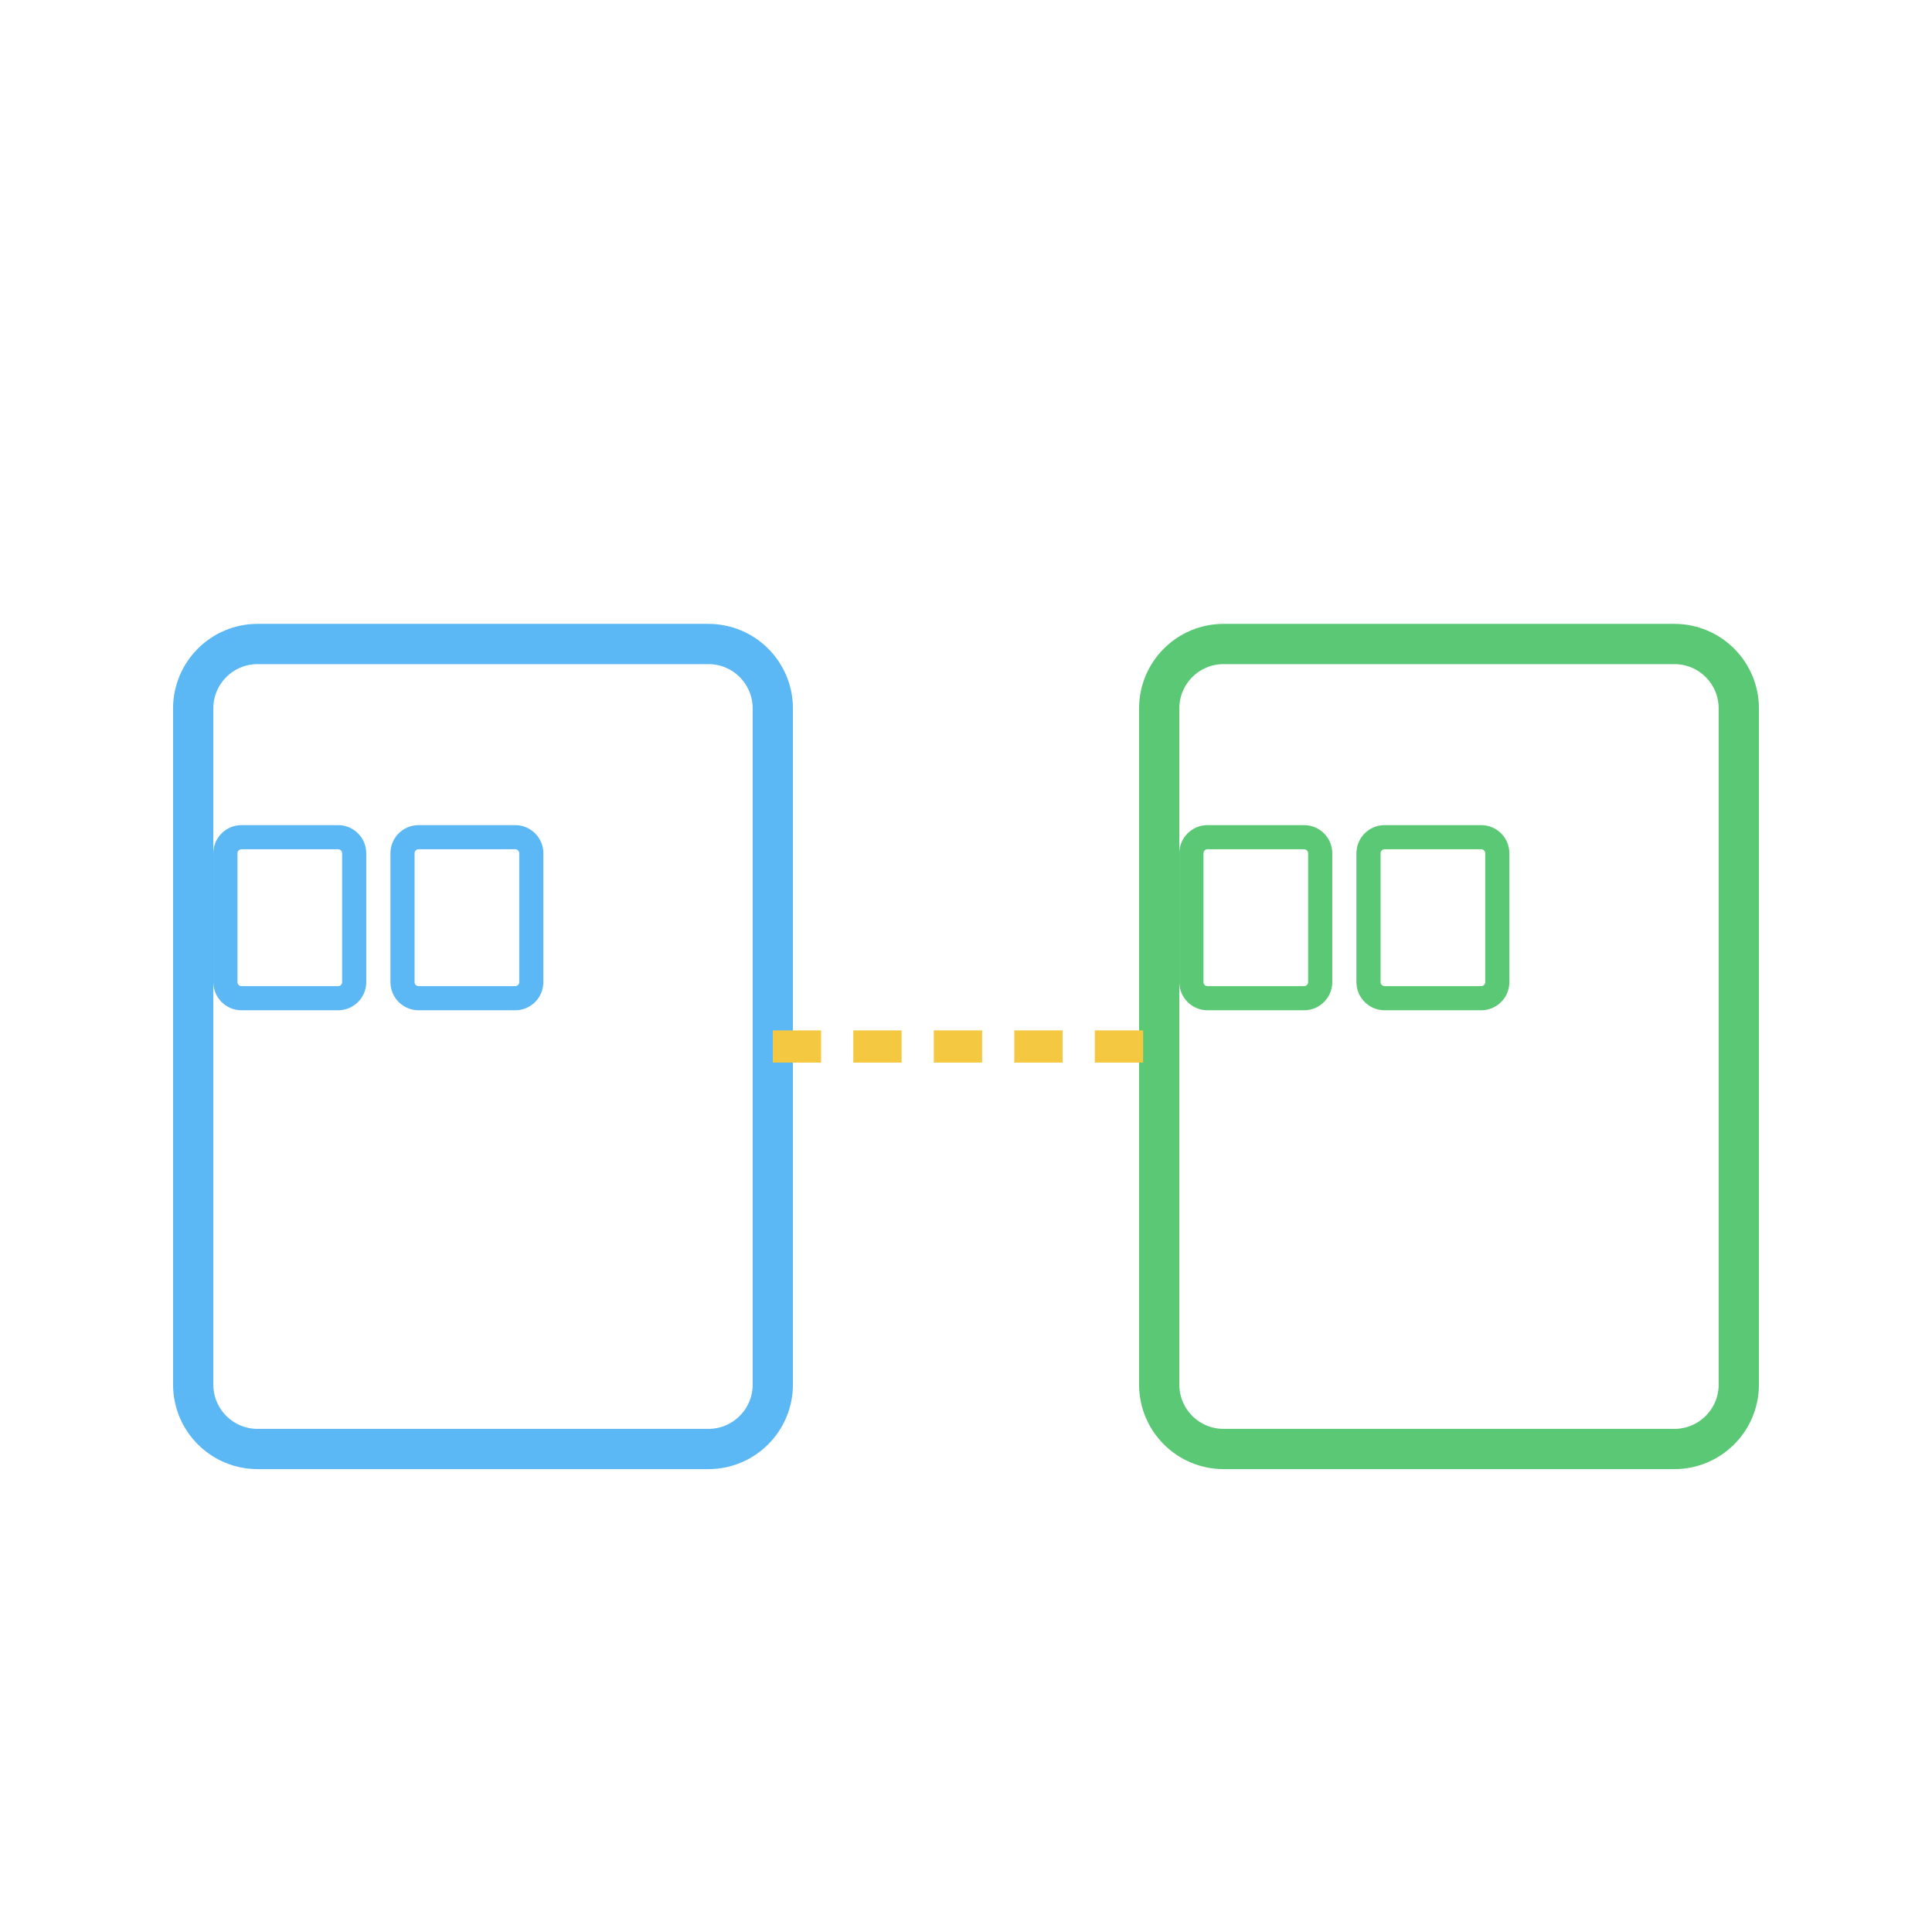
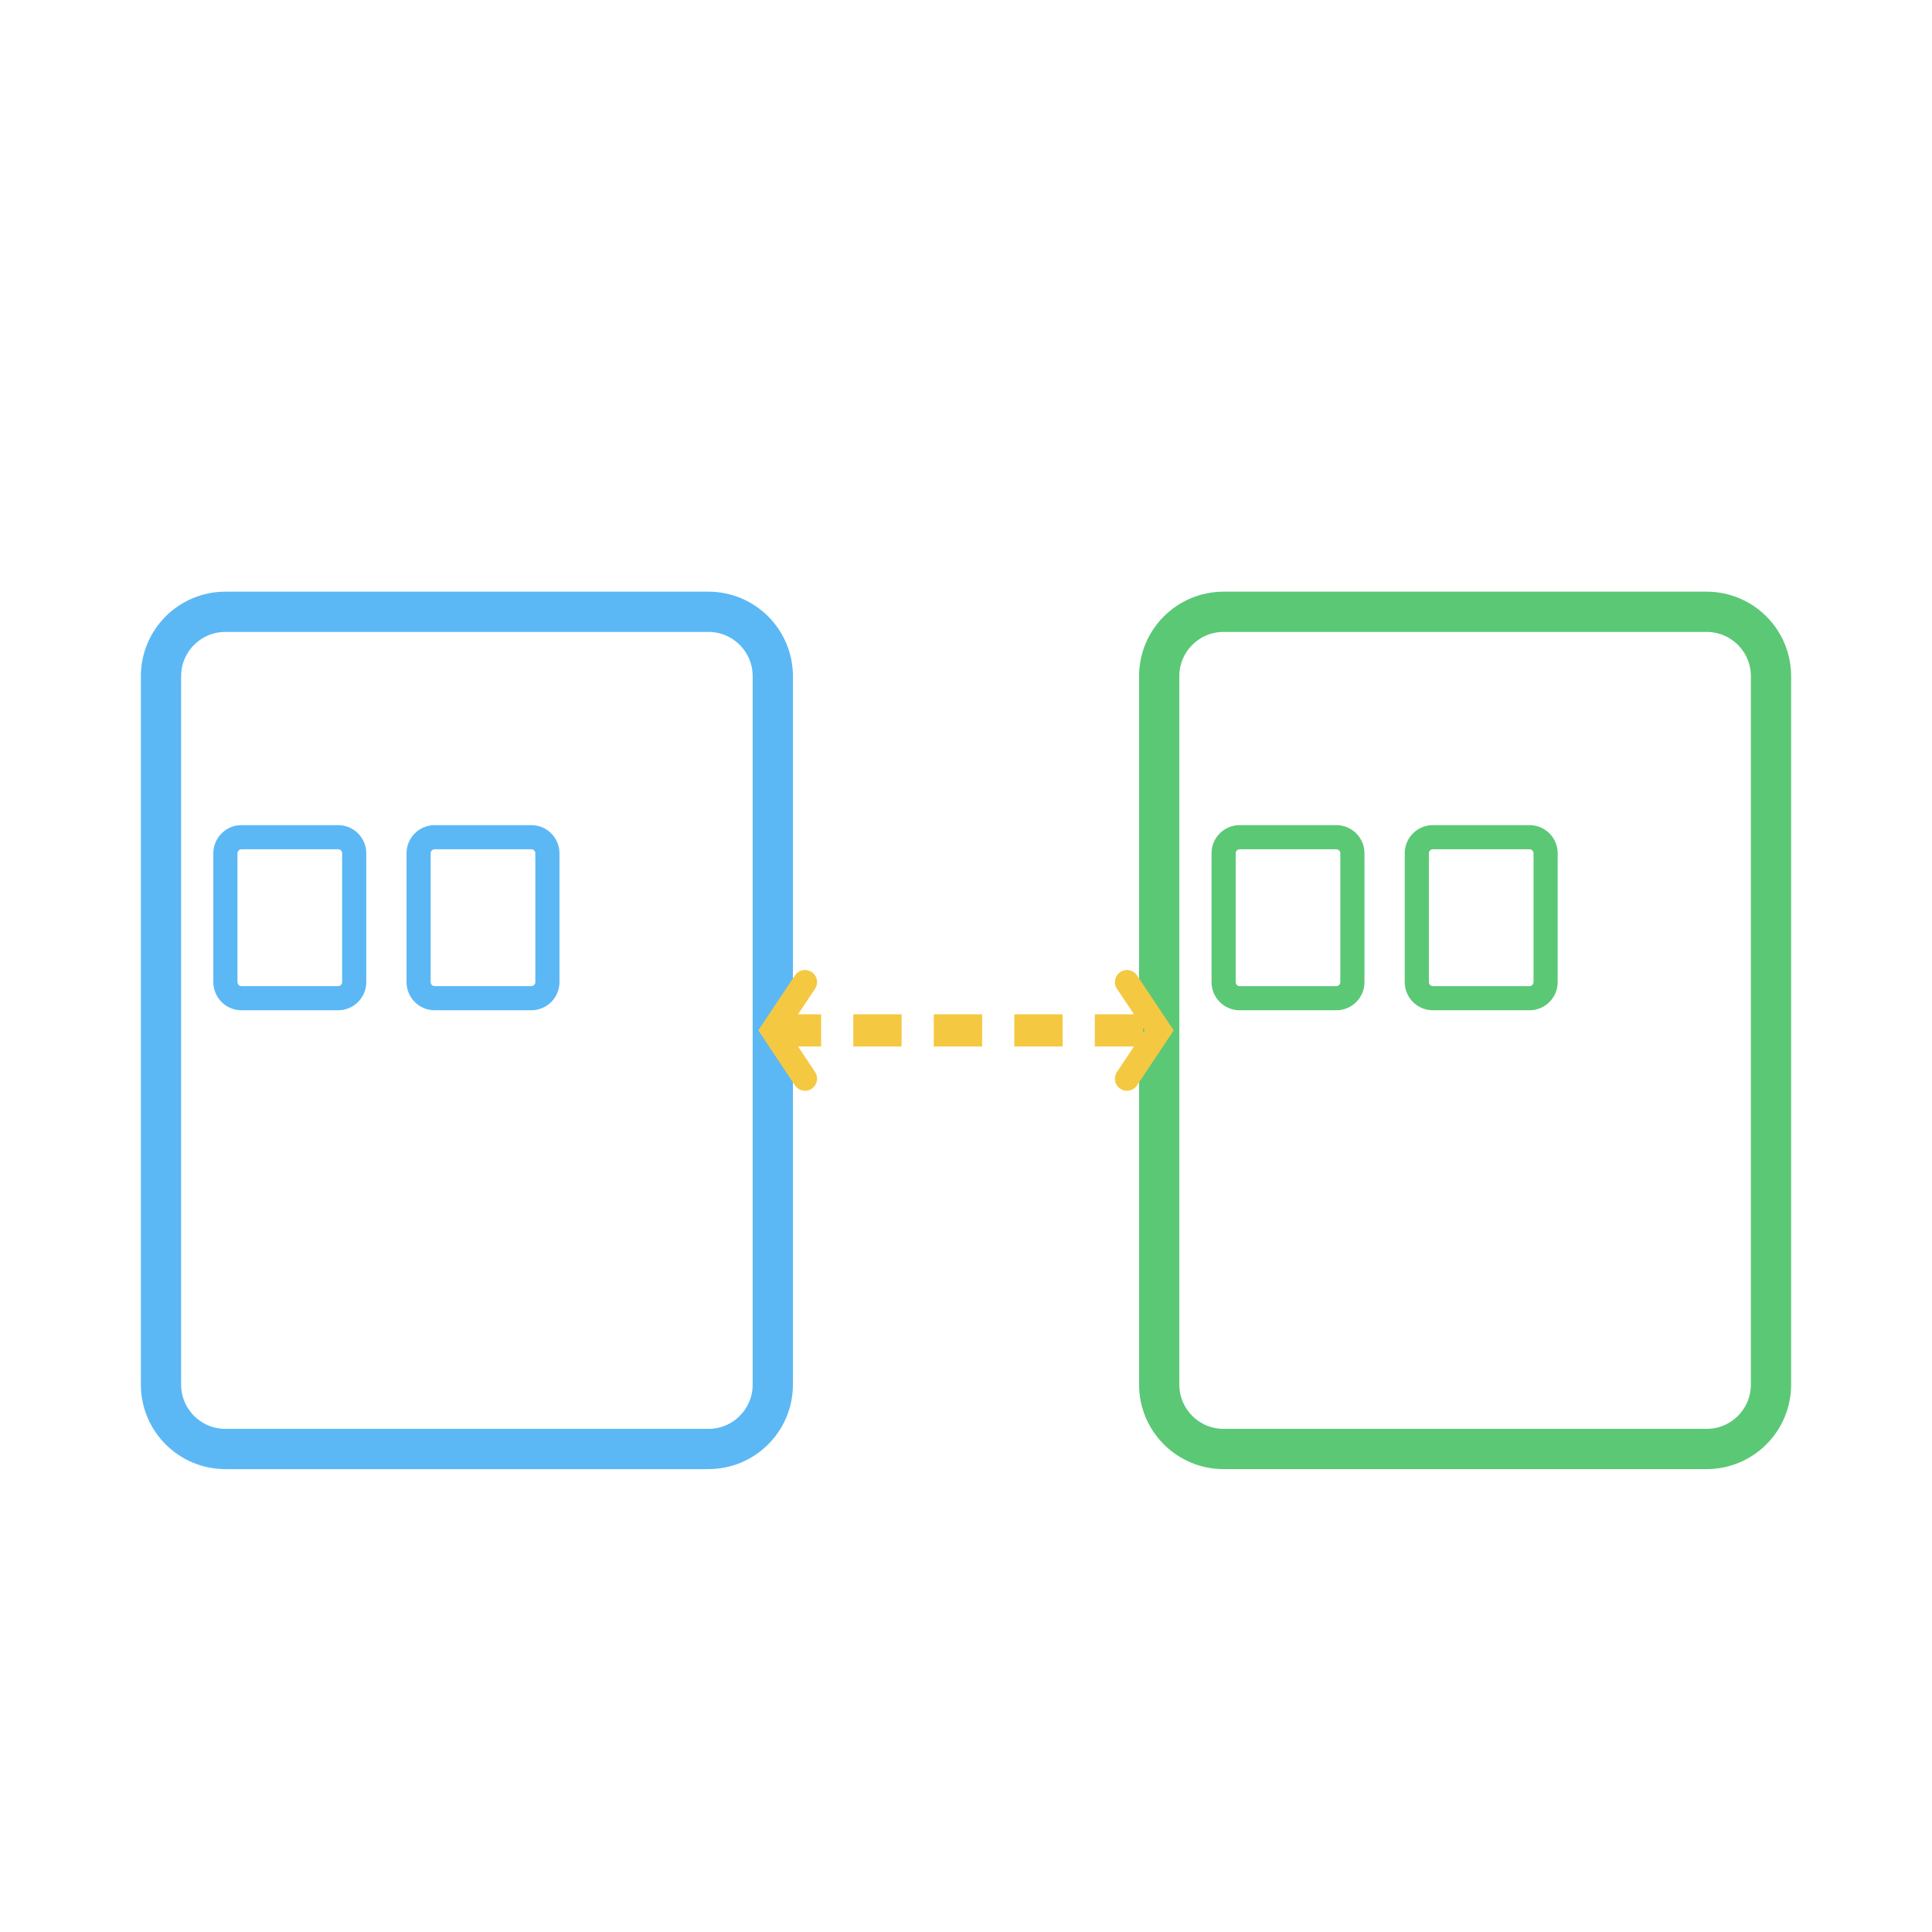
<svg xmlns="http://www.w3.org/2000/svg" viewBox="0 0 120 120" width="120" height="120" role="img">
-   <rect x="12" y="40" width="36" height="50" rx="4" fill="none" stroke="#5BB8F5" stroke-width="2.5" />
+   <rect x="10" y="38" width="38" height="52" rx="4" fill="none" stroke="#5BB8F5" stroke-width="2.5" />
  <rect x="14" y="52" width="8" height="10" rx="1" fill="none" stroke="#5BB8F5" stroke-width="1.5" />
-   <rect x="25" y="52" width="8" height="10" rx="1" fill="none" stroke="#5BB8F5" stroke-width="1.5" />
-   <rect x="72" y="40" width="36" height="50" rx="4" fill="none" stroke="#5BC875" stroke-width="2.5" />
-   <rect x="74" y="52" width="8" height="10" rx="1" fill="none" stroke="#5BC875" stroke-width="1.5" />
-   <rect x="85" y="52" width="8" height="10" rx="1" fill="none" stroke="#5BC875" stroke-width="1.5" />
-   <line x1="48" y1="65" x2="72" y2="65" stroke="#F5C842" stroke-width="2" stroke-dasharray="3,2" />
+   <rect x="26" y="52" width="8" height="10" rx="1" fill="none" stroke="#5BB8F5" stroke-width="1.5" />
+   <rect x="72" y="38" width="38" height="52" rx="4" fill="none" stroke="#5BC875" stroke-width="2.5" />
+   <rect x="76" y="52" width="8" height="10" rx="1" fill="none" stroke="#5BC875" stroke-width="1.5" />
+   <rect x="88" y="52" width="8" height="10" rx="1" fill="none" stroke="#5BC875" stroke-width="1.5" />
+   <line x1="48" y1="64" x2="72" y2="64" stroke="#F5C842" stroke-width="2" stroke-dasharray="3,2" />
+   <path d="M50,61 L48,64 L50,67" fill="none" stroke="#F5C842" stroke-width="1.5" stroke-linecap="round" />
+   <path d="M70,61 L72,64 L70,67" fill="none" stroke="#F5C842" stroke-width="1.5" stroke-linecap="round" />
</svg>
